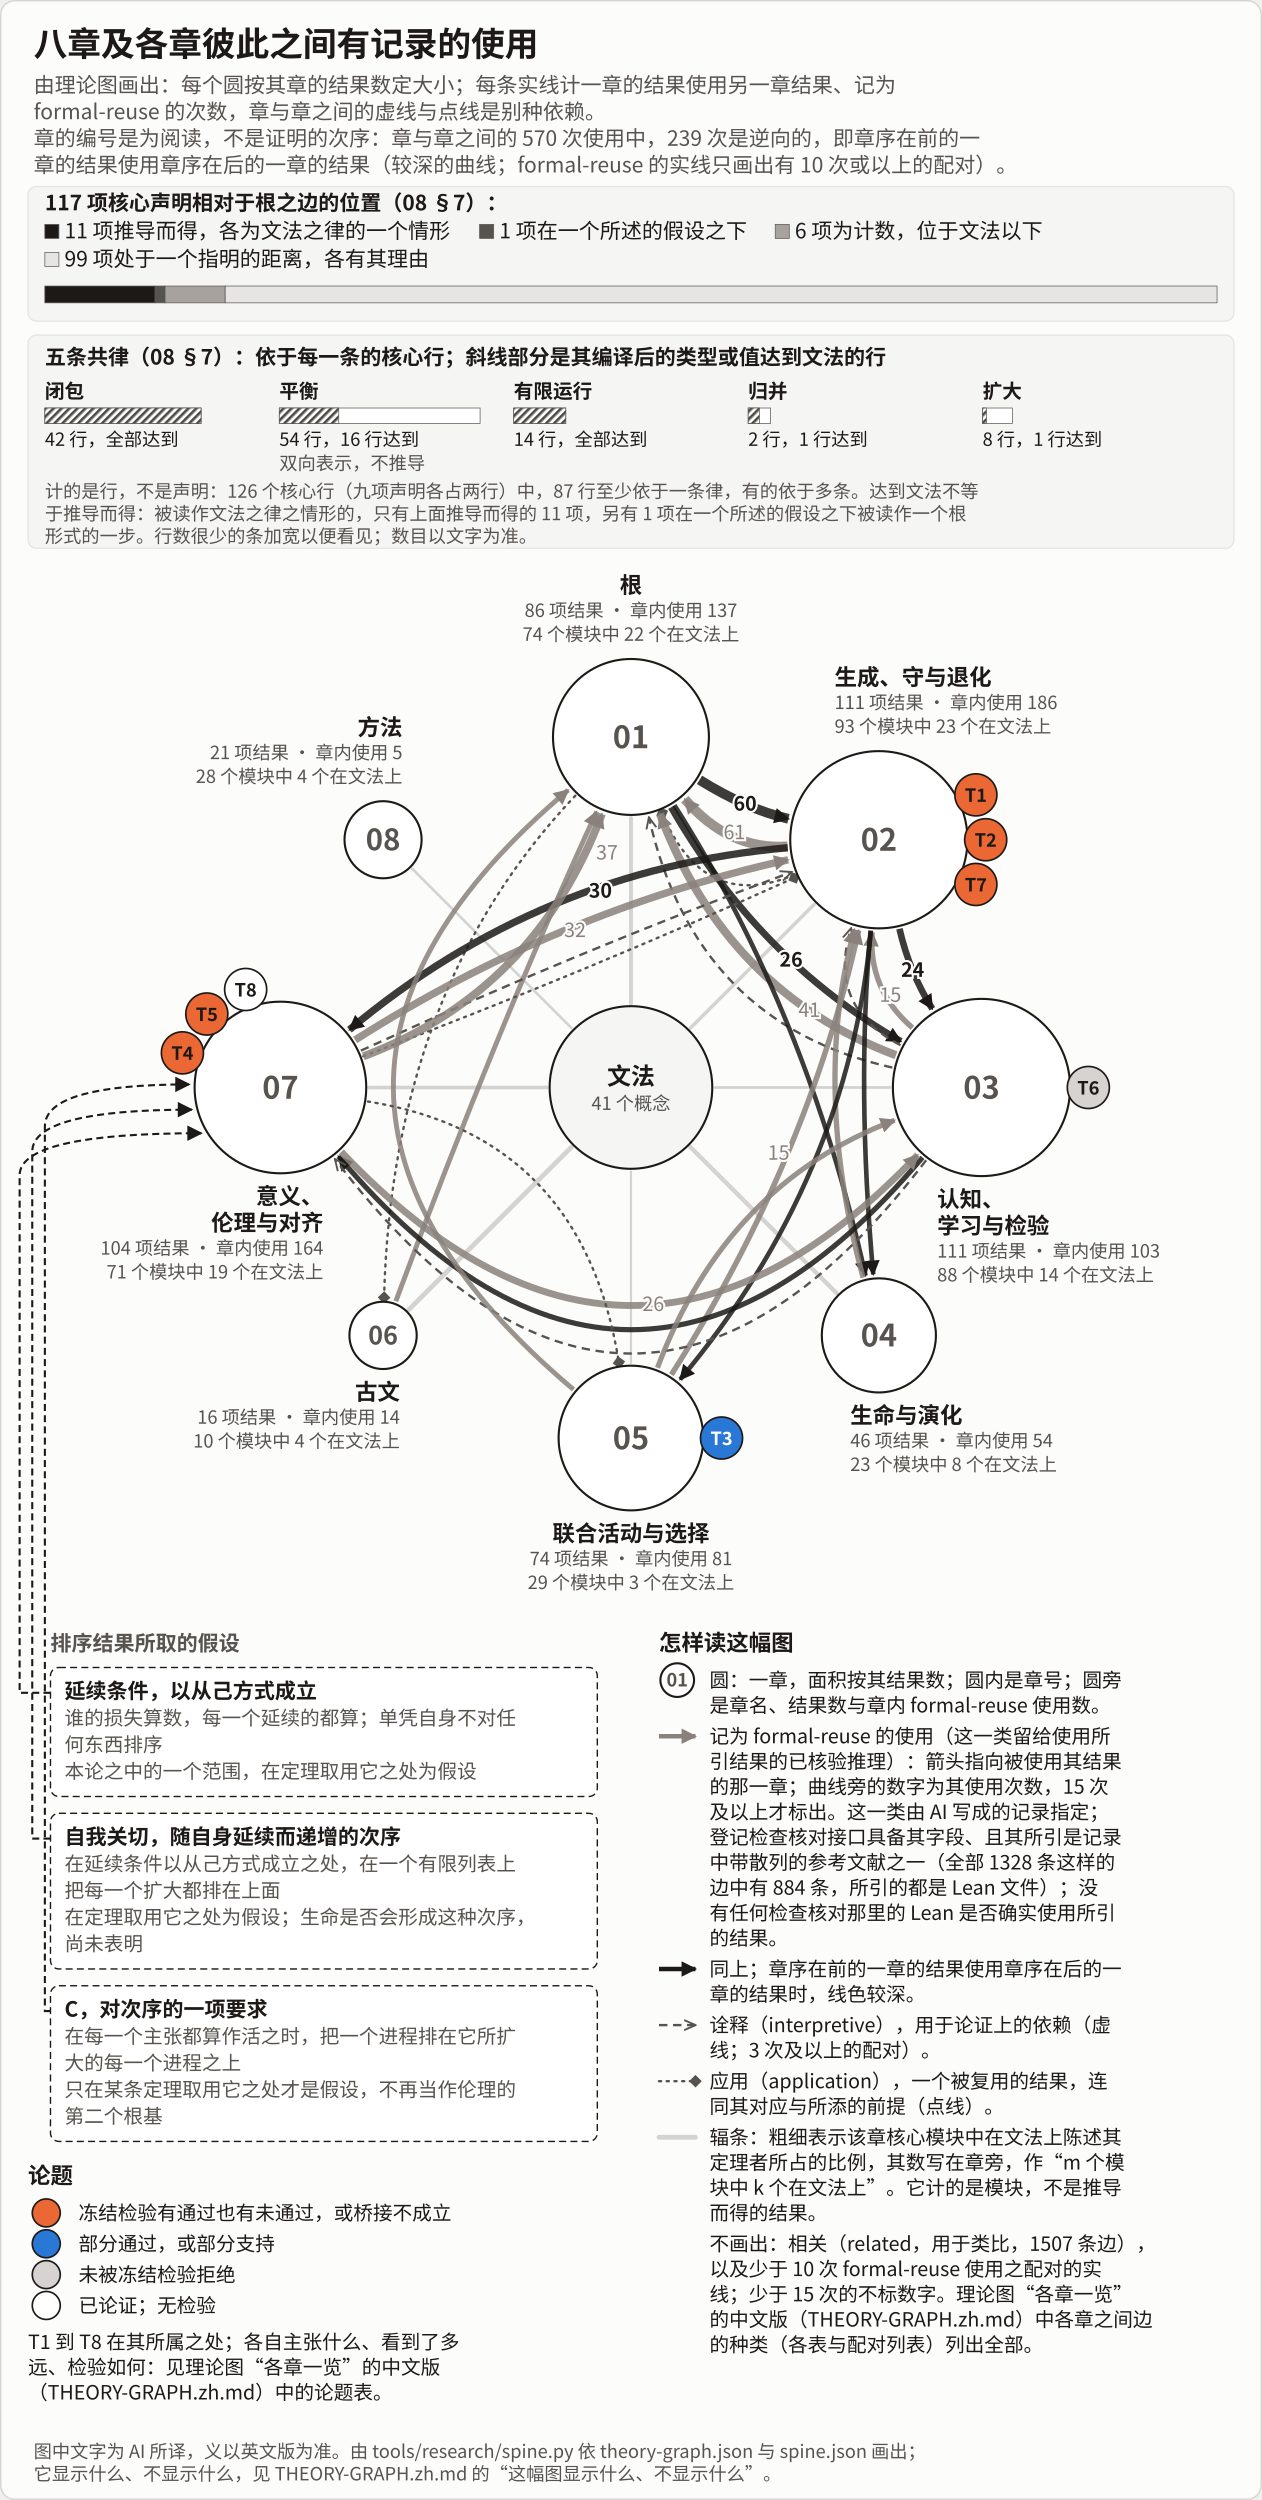
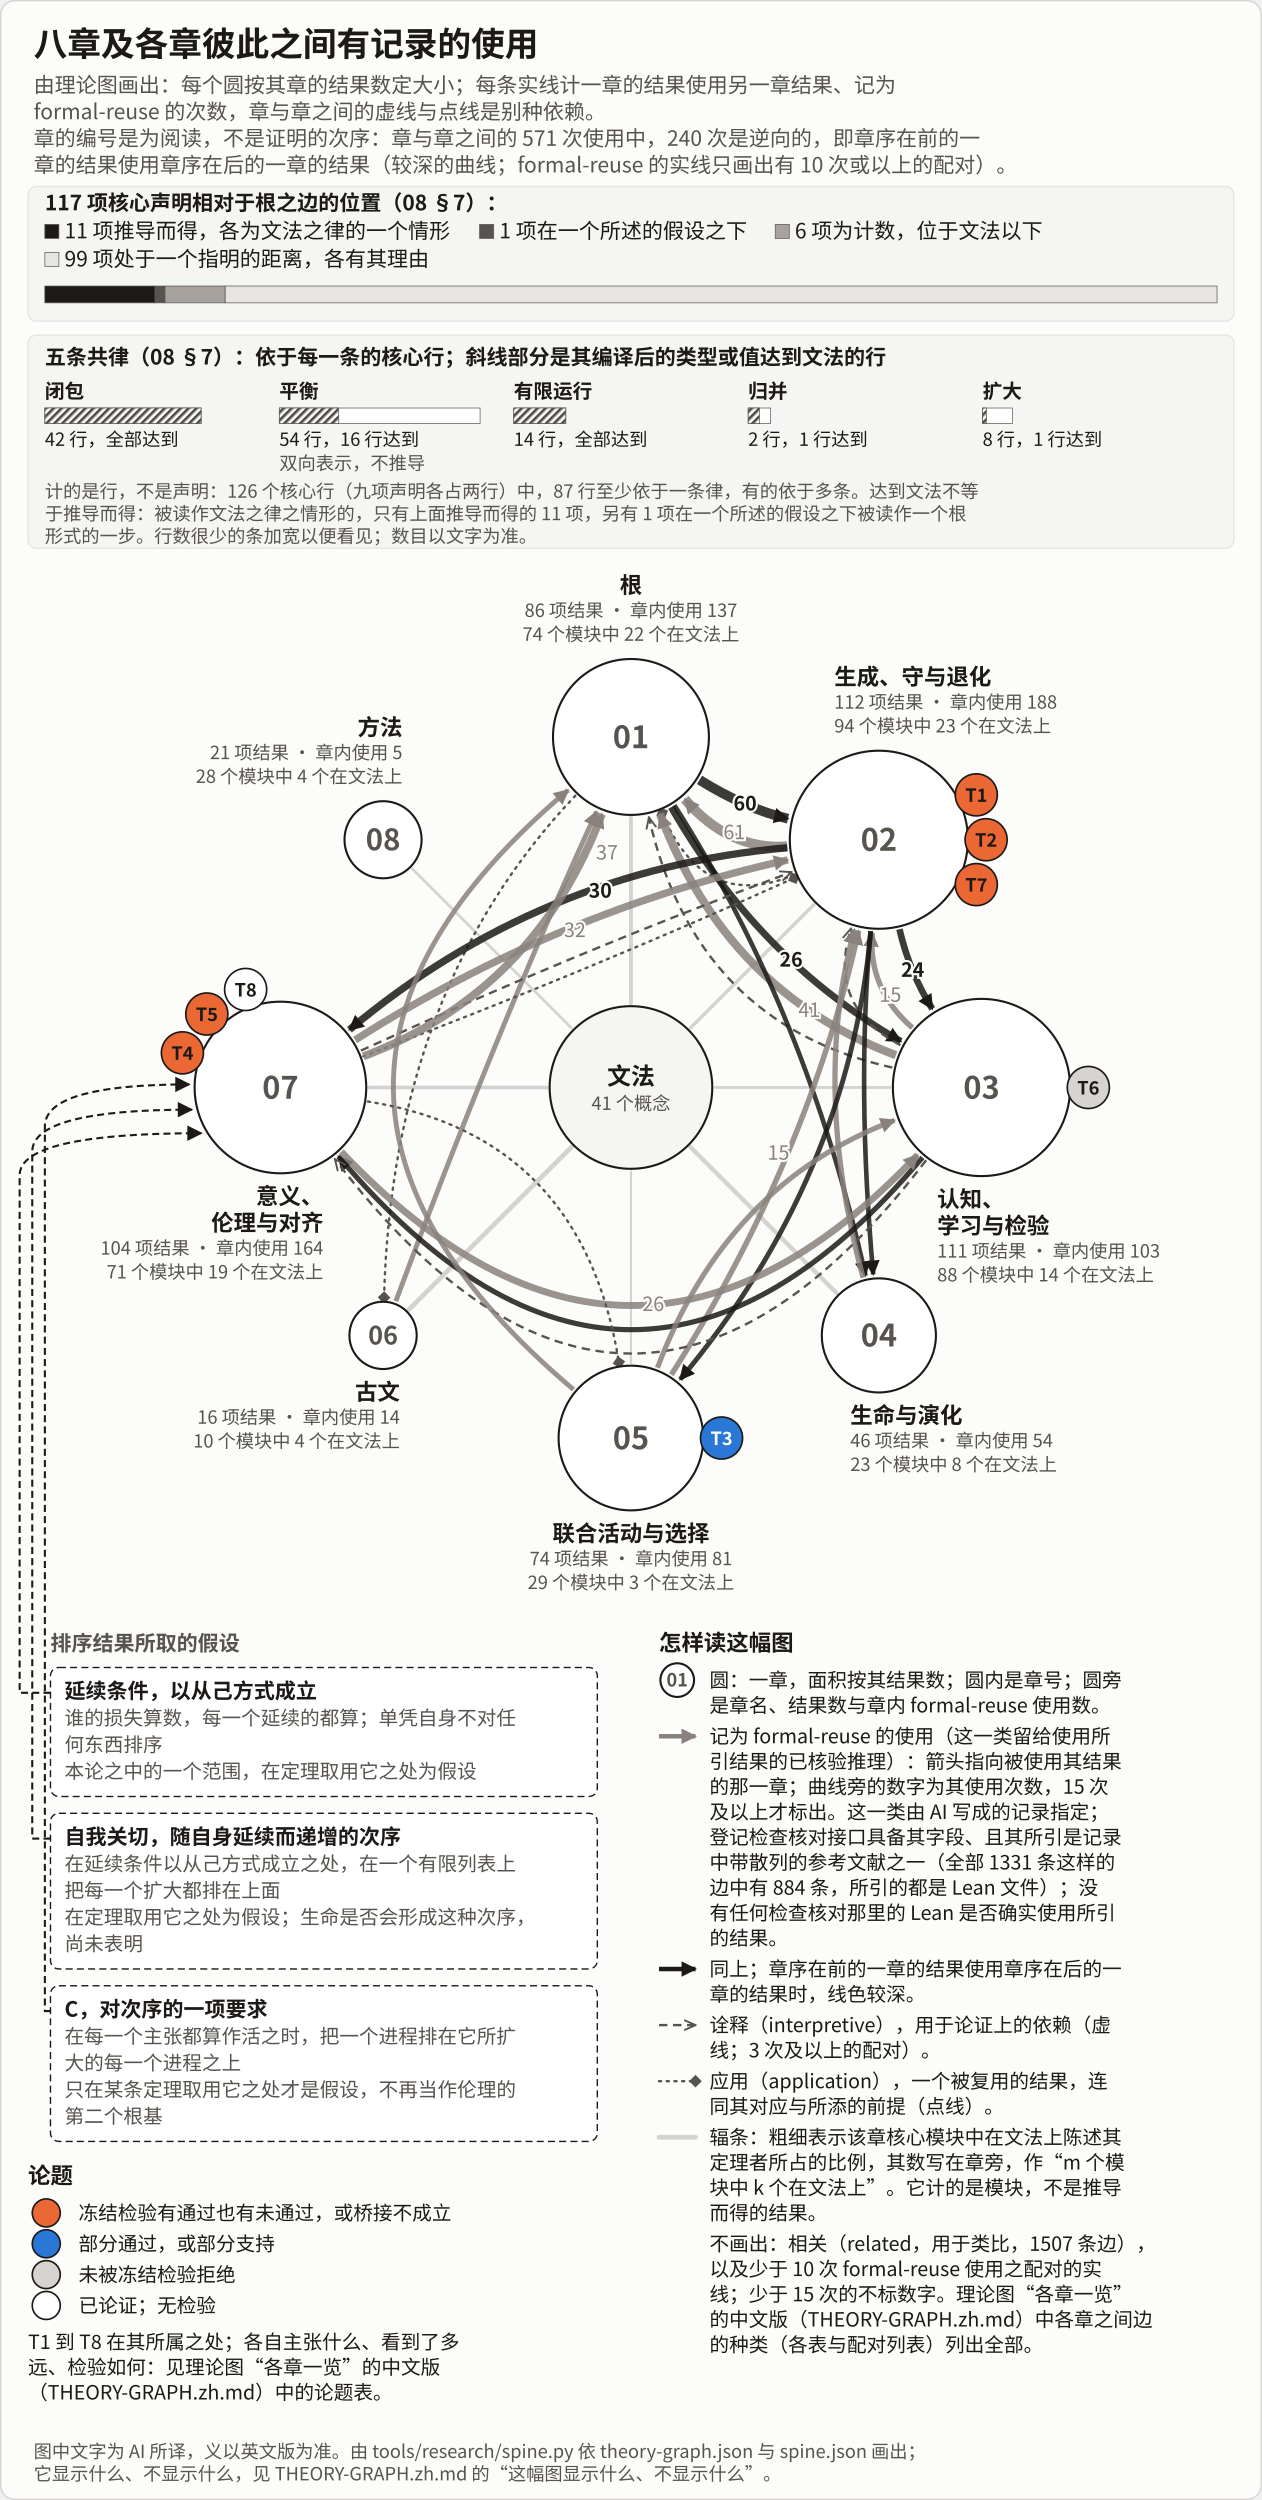
<svg xmlns="http://www.w3.org/2000/svg" viewBox="0 0 900 1783" width="900" height="1783" role="img" aria-labelledby="spine-title spine-desc" font-family="'PingFang SC', 'Hiragino Sans GB', 'Noto Sans CJK SC', 'Microsoft YaHei', sans-serif">
  <defs>
    <marker id="fwd" viewBox="0 0 10 10" refX="9" refY="5" markerWidth="11" markerHeight="11" markerUnits="userSpaceOnUse" orient="auto">
      <path d="M0,0 L10,5 L0,10 z" fill="#8a817c" />
    </marker>
    <marker id="back" viewBox="0 0 10 10" refX="9" refY="5" markerWidth="11" markerHeight="11" markerUnits="userSpaceOnUse" orient="auto">
      <path d="M0,0 L10,5 L0,10 z" fill="#1c1917" />
    </marker>
    <marker id="thin" viewBox="0 0 10 10" refX="9" refY="5" markerWidth="9" markerHeight="9" markerUnits="userSpaceOnUse" orient="auto">
      <path d="M0,1 L9,5 L0,9" fill="none" stroke="#57534e" stroke-width="1.5" />
    </marker>
    <marker id="diamond" viewBox="0 0 10 10" refX="5" refY="5" markerWidth="9" markerHeight="9" markerUnits="userSpaceOnUse" orient="auto">
      <path d="M5,0 L10,5 L5,10 L0,5 z" fill="#57534e" />
    </marker>
    <pattern id="reach" width="4" height="4" patternUnits="userSpaceOnUse" patternTransform="rotate(45)">
      <rect width="4" height="4" fill="#ffffff" />
      <rect width="2" height="4" fill="#57534e" />
    </pattern>
  </defs>
  <rect x="0.5" y="0.5" width="899" height="1782" rx="10" fill="#fcfcfb" stroke="#d6d3d1" />
  <text x="24" y="40" font-size="24" font-weight="bold" text-anchor="start" fill="#1c1917">八章及各章彼此之间有记录的使用</text>
  <text x="24" y="66" font-size="15" text-anchor="start" fill="#57534e">由理论图画出：每个圆按其章的结果数定大小；每条实线计一章的结果使用另一章结果、记为</text>
  <text x="24" y="85" font-size="15" text-anchor="start" fill="#57534e">formal-reuse 的次数，章与章之间的虚线与点线是别种依赖。</text>
-   <text x="24" y="104" font-size="15" text-anchor="start" fill="#57534e">章的编号是为阅读，不是证明的次序：章与章之间的 570 次使用中，239 次是逆向的，即章序在前的一</text>
+   <text x="24" y="104" font-size="15" text-anchor="start" fill="#57534e">章的编号是为阅读，不是证明的次序：章与章之间的 571 次使用中，240 次是逆向的，即章序在前的一</text>
  <text x="24" y="123" font-size="15" text-anchor="start" fill="#57534e">章的结果使用章序在后的一章的结果（较深的曲线；formal-reuse 的实线只画出有 10 次或以上的配对）。</text>
  <rect x="20" y="133" width="860" height="96" rx="6" fill="#f5f5f4" stroke="#e7e5e4" />
  <text x="32" y="150" font-size="15" font-weight="bold" text-anchor="start" fill="#1c1917">117 项核心声明相对于根之边的位置（08 §7）：</text>
  <rect x="32" y="160" width="10" height="10" fill="#1c1917" stroke="#57534e" stroke-width="0.5" />
  <text x="46" y="170" font-size="15" text-anchor="start" fill="#1c1917">11 项推导而得，各为文法之律的一个情形</text>
  <rect x="342.1" y="160" width="10" height="10" fill="#57534e" stroke="#57534e" stroke-width="0.5" />
  <text x="356.1" y="170" font-size="15" text-anchor="start" fill="#1c1917">1 项在一个所述的假设之下</text>
  <rect x="552.9" y="160" width="10" height="10" fill="#a8a29e" stroke="#57534e" stroke-width="0.5" />
  <text x="566.9" y="170" font-size="15" text-anchor="start" fill="#1c1917">6 项为计数，位于文法以下</text>
  <rect x="32" y="180" width="10" height="10" fill="#e7e5e4" stroke="#57534e" stroke-width="0.5" />
  <text x="46" y="190" font-size="15" text-anchor="start" fill="#1c1917">99 项处于一个指明的距离，各有其理由</text>
  <rect x="32" y="204" width="78.6" height="12" fill="#1c1917" stroke="#57534e" stroke-width="0.5" />
  <rect x="110.6" y="204" width="7.1" height="12" fill="#57534e" stroke="#57534e" stroke-width="0.5" />
  <rect x="117.7" y="204" width="42.9" height="12" fill="#a8a29e" stroke="#57534e" stroke-width="0.5" />
  <rect x="160.6" y="204" width="707.4" height="12" fill="#e7e5e4" stroke="#57534e" stroke-width="0.5" />
  <rect x="20" y="239" width="860" height="152" rx="6" fill="#f5f5f4" stroke="#e7e5e4" />
  <text x="32" y="260" font-size="15" font-weight="bold" text-anchor="start" fill="#1c1917">五条共律（08 §7）：依于每一条的核心行；斜线部分是其编译后的类型或值达到文法的行</text>
  <text x="32" y="284" font-size="14" font-weight="bold" text-anchor="start" fill="#1c1917">闭包</text>
  <rect x="32" y="291" width="111.4" height="11" fill="#ffffff" stroke="#57534e" stroke-width="0.5" />
  <rect x="32" y="291" width="111.4" height="11" fill="url(#reach)" stroke="#57534e" stroke-width="0.5" />
  <text x="32" y="318" font-size="13" text-anchor="start" fill="#1c1917">42 行，全部达到</text>
  <text x="199.2" y="284" font-size="14" font-weight="bold" text-anchor="start" fill="#1c1917">平衡</text>
  <rect x="199.2" y="291" width="143.2" height="11" fill="#ffffff" stroke="#57534e" stroke-width="0.5" />
  <rect x="199.2" y="291" width="42.4" height="11" fill="url(#reach)" stroke="#57534e" stroke-width="0.5" />
  <text x="199.2" y="318" font-size="13" text-anchor="start" fill="#1c1917">54 行，16 行达到</text>
  <text x="199.2" y="335" font-size="13" text-anchor="start" fill="#57534e">双向表示，不推导</text>
  <text x="366.4" y="284" font-size="14" font-weight="bold" text-anchor="start" fill="#1c1917">有限运行</text>
  <rect x="366.4" y="291" width="37.1" height="11" fill="#ffffff" stroke="#57534e" stroke-width="0.5" />
  <rect x="366.4" y="291" width="37.1" height="11" fill="url(#reach)" stroke="#57534e" stroke-width="0.5" />
  <text x="366.4" y="318" font-size="13" text-anchor="start" fill="#1c1917">14 行，全部达到</text>
  <text x="533.6" y="284" font-size="14" font-weight="bold" text-anchor="start" fill="#1c1917">归并</text>
  <rect x="533.6" y="291" width="16" height="11" fill="#ffffff" stroke="#57534e" stroke-width="0.5" />
  <rect x="533.6" y="291" width="8" height="11" fill="url(#reach)" stroke="#57534e" stroke-width="0.5" />
  <text x="533.6" y="318" font-size="13" text-anchor="start" fill="#1c1917">2 行，1 行达到</text>
  <text x="700.8" y="284" font-size="14" font-weight="bold" text-anchor="start" fill="#1c1917">扩大</text>
  <rect x="700.8" y="291" width="21.2" height="11" fill="#ffffff" stroke="#57534e" stroke-width="0.5" />
  <rect x="700.8" y="291" width="2.7" height="11" fill="url(#reach)" stroke="#57534e" stroke-width="0.5" />
  <text x="700.8" y="318" font-size="13" text-anchor="start" fill="#1c1917">8 行，1 行达到</text>
  <text x="32" y="355" font-size="13" text-anchor="start" fill="#57534e">计的是行，不是声明：126 个核心行（九项声明各占两行）中，87 行至少依于一条律，有的依于多条。达到文法不等</text>
  <text x="32" y="371" font-size="13" text-anchor="start" fill="#57534e">于推导而得：被读作文法之律之情形的，只有上面推导而得的 11 项，另有 1 项在一个所述的假设之下被读作一个根</text>
  <text x="32" y="387" font-size="13" text-anchor="start" fill="#57534e">形式的一步。行数很少的条加宽以便看见；数目以文字为准。</text>
  <line x1="450" y1="583.3" x2="450" y2="715.6" stroke="#a8a29e" stroke-opacity="0.45" stroke-width="2.8" stroke-linecap="round" />
-   <line x1="580.7" y1="645" x2="492.4" y2="733.2" stroke="#a8a29e" stroke-opacity="0.45" stroke-width="2.5" stroke-linecap="round" />
+   <line x1="580.5" y1="645.2" x2="492.4" y2="733.2" stroke="#a8a29e" stroke-opacity="0.45" stroke-width="2.5" stroke-linecap="round" />
  <line x1="634.8" y1="775.6" x2="510" y2="775.6" stroke="#a8a29e" stroke-opacity="0.45" stroke-width="2" stroke-linecap="round" />
  <line x1="596.6" y1="922.2" x2="492.4" y2="818.1" stroke="#a8a29e" stroke-opacity="0.45" stroke-width="3.1" stroke-linecap="round" />
  <line x1="450" y1="972" x2="450" y2="835.6" stroke="#a8a29e" stroke-opacity="0.45" stroke-width="1.6" stroke-linecap="round" />
  <line x1="291.6" y1="934" x2="407.6" y2="818.1" stroke="#a8a29e" stroke-opacity="0.45" stroke-width="3.4" stroke-linecap="round" />
  <line x1="263.2" y1="775.6" x2="390" y2="775.6" stroke="#a8a29e" stroke-opacity="0.45" stroke-width="2.6" stroke-linecap="round" />
  <line x1="294.1" y1="619.7" x2="407.6" y2="733.2" stroke="#a8a29e" stroke-opacity="0.45" stroke-width="1.9" stroke-linecap="round" />
  <circle cx="450" cy="775.6" r="58" fill="#f5f5f4" stroke="#1c1917" stroke-width="1.5" />
  <text x="450" y="773.6" font-size="17" font-weight="bold" text-anchor="middle" fill="#1c1917">文法</text>
  <text x="450" y="791.6" font-size="13" text-anchor="middle" fill="#57534e">41 个概念</text>
-   <path d="M498.9,556.2 Q532.3,577 562.3,584" fill="none" stroke="#1c1917" stroke-opacity="0.85" stroke-width="7" marker-end="url(#back)" />
-   <path d="M561.7,603.6 Q520,606.6 488.4,570" fill="none" stroke="#8a817c" stroke-opacity="0.85" stroke-width="7" marker-end="url(#fwd)" />
-   <path d="M566.6,623.9 Q501.7,650.9 472.3,579.9" fill="none" stroke="#57534e" stroke-width="1.7" stroke-dasharray="1.5 4" stroke-linecap="round" marker-end="url(#diamond)" />
+   <path d="M498.9,556.2 Q532.3,577 562,583.9" fill="none" stroke="#1c1917" stroke-opacity="0.85" stroke-width="7" marker-end="url(#back)" />
+   <path d="M561.4,603.6 Q520,606.6 488.4,570" fill="none" stroke="#8a817c" stroke-opacity="0.85" stroke-width="7" marker-end="url(#fwd)" />
+   <path d="M566.3,624 Q501.7,650.9 472.3,579.9" fill="none" stroke="#57534e" stroke-width="1.7" stroke-dasharray="1.5 4" stroke-linecap="round" marker-end="url(#diamond)" />
  <path d="M478.7,575.7 Q541.1,684.6 642.5,742.7" fill="none" stroke="#1c1917" stroke-opacity="0.85" stroke-width="4.9" marker-end="url(#back)" />
  <path d="M639,752.6 Q518.4,707.2 470.7,580.5" fill="none" stroke="#8a817c" stroke-opacity="0.85" stroke-width="5.9" marker-end="url(#fwd)" />
  <path d="M636.4,761.4 Q495.8,729.8 462.8,582.9" fill="none" stroke="#57534e" stroke-width="1.7" stroke-dasharray="6 4" marker-end="url(#thin)" />
  <path d="M481,574.3 Q576,723.5 617.3,909.8" fill="none" stroke="#1c1917" stroke-opacity="0.85" stroke-width="3.3" marker-end="url(#back)" />
  <path d="M410.3,567.5 Q279.7,705.1 273.9,925.4" fill="none" stroke="#57534e" stroke-width="1.7" stroke-dasharray="1.5 4" stroke-linecap="round" marker-end="url(#diamond)" />
  <path d="M282.3,928 Q353.6,735.7 425.5,578.9" fill="none" stroke="#8a817c" stroke-opacity="0.85" stroke-width="3.5" marker-end="url(#fwd)" />
-   <path d="M641.5,662.4 Q648.6,693.4 664.9,719.5" fill="none" stroke="#1c1917" stroke-opacity="0.85" stroke-width="4.7" marker-end="url(#back)" />
-   <path d="M650.7,733 Q619,705.6 622,664.9" fill="none" stroke="#8a817c" stroke-opacity="0.85" stroke-width="3.9" marker-end="url(#fwd)" />
-   <path d="M642.2,745.4 Q589.5,717.9 607,662" fill="none" stroke="#57534e" stroke-width="1.7" stroke-dasharray="6 4" marker-end="url(#thin)" />
-   <path d="M620.9,663.8 Q610.8,775.6 622.8,908.9" fill="none" stroke="#1c1917" stroke-opacity="0.85" stroke-width="3.3" marker-end="url(#back)" />
-   <path d="M615.6,911.2 Q578.8,775.6 609.4,662.8" fill="none" stroke="#8a817c" stroke-opacity="0.85" stroke-width="3.8" marker-end="url(#fwd)" />
-   <path d="M621.1,663.8 Q605.5,840.1 485.1,983.8" fill="none" stroke="#1c1917" stroke-opacity="0.85" stroke-width="3.3" marker-end="url(#back)" />
-   <path d="M478.8,980.4 Q576,827.8 612.4,663.5" fill="none" stroke="#8a817c" stroke-opacity="0.85" stroke-width="3.9" marker-end="url(#fwd)" />
-   <path d="M561.8,604.6 Q385.6,620.1 249.2,734.4" fill="none" stroke="#1c1917" stroke-opacity="0.85" stroke-width="5.2" marker-end="url(#back)" />
-   <path d="M253.3,741.7 Q397.8,649.7 562.1,613.2" fill="none" stroke="#8a817c" stroke-opacity="0.85" stroke-width="5.3" marker-end="url(#fwd)" />
-   <path d="M257.4,749.3 Q410.1,679.3 564.7,621.9" fill="none" stroke="#57534e" stroke-width="1.7" stroke-dasharray="6 4" marker-end="url(#thin)" />
-   <path d="M259.1,753.3 Q416.2,694 566.4,626.1" fill="none" stroke="#57534e" stroke-width="1.7" stroke-dasharray="1.5 4" stroke-linecap="round" marker-end="url(#diamond)" />
+   <path d="M641.5,662.7 Q648.6,693.4 664.9,719.5" fill="none" stroke="#1c1917" stroke-opacity="0.85" stroke-width="4.7" marker-end="url(#back)" />
+   <path d="M650.7,733 Q619,705.6 622,665.2" fill="none" stroke="#8a817c" stroke-opacity="0.85" stroke-width="3.9" marker-end="url(#fwd)" />
+   <path d="M642.2,745.4 Q589.5,717.9 606.9,662.3" fill="none" stroke="#57534e" stroke-width="1.7" stroke-dasharray="6 4" marker-end="url(#thin)" />
+   <path d="M620.9,664.1 Q610.8,775.6 622.8,908.9" fill="none" stroke="#1c1917" stroke-opacity="0.85" stroke-width="3.3" marker-end="url(#back)" />
+   <path d="M615.6,911.2 Q578.8,775.6 609.4,663" fill="none" stroke="#8a817c" stroke-opacity="0.85" stroke-width="3.8" marker-end="url(#fwd)" />
+   <path d="M621,664.1 Q605.5,840.1 485.1,983.8" fill="none" stroke="#1c1917" stroke-opacity="0.85" stroke-width="3.5" marker-end="url(#back)" />
+   <path d="M478.8,980.4 Q576,827.8 612.4,663.8" fill="none" stroke="#8a817c" stroke-opacity="0.85" stroke-width="3.9" marker-end="url(#fwd)" />
+   <path d="M561.5,604.6 Q385.6,620.1 249.2,734.4" fill="none" stroke="#1c1917" stroke-opacity="0.85" stroke-width="5.2" marker-end="url(#back)" />
+   <path d="M253.3,741.7 Q397.8,649.7 561.9,613.3" fill="none" stroke="#8a817c" stroke-opacity="0.85" stroke-width="5.3" marker-end="url(#fwd)" />
+   <path d="M257.4,749.3 Q410.1,679.3 564.4,622" fill="none" stroke="#57534e" stroke-width="1.7" stroke-dasharray="6 4" marker-end="url(#thin)" />
+   <path d="M259.1,753.3 Q416.2,694 566.2,626.3" fill="none" stroke="#57534e" stroke-width="1.7" stroke-dasharray="1.5 4" stroke-linecap="round" marker-end="url(#diamond)" />
  <path d="M657.9,825.5 Q450,1071.6 241.4,824.7" fill="none" stroke="#1c1917" stroke-opacity="0.85" stroke-width="3.7" marker-end="url(#back)" />
  <path d="M660.5,827.5 Q450,1103.6 238.9,826.7" fill="none" stroke="#57534e" stroke-width="1.7" stroke-dasharray="6 4" marker-end="url(#thin)" />
  <path d="M243.4,821.5 Q450,1039.6 654.5,823.7" fill="none" stroke="#8a817c" stroke-opacity="0.85" stroke-width="4.9" marker-end="url(#fwd)" />
  <path d="M409,991 Q154,775.6 405.2,563.5" fill="none" stroke="#8a817c" stroke-opacity="0.85" stroke-width="3.5" marker-end="url(#fwd)" />
  <path d="M468.9,975.5 Q518.4,844.1 638,799" fill="none" stroke="#8a817c" stroke-opacity="0.85" stroke-width="3.7" marker-end="url(#fwd)" />
  <path d="M259.1,753.4 Q381.6,707.2 429.3,580.5" fill="none" stroke="#8a817c" stroke-opacity="0.85" stroke-width="5.7" marker-end="url(#fwd)" />
  <path d="M262.4,785.6 Q415.5,810.1 441.4,971.7" fill="none" stroke="#57534e" stroke-width="1.7" stroke-dasharray="1.5 4" stroke-linecap="round" marker-end="url(#diamond)" />
  <circle cx="450" cy="525.6" r="55.6" fill="#ffffff" stroke="#1c1917" stroke-width="1.5" />
  <text x="450" y="533.6" font-size="22" font-weight="bold" text-anchor="middle" fill="#57534e">01</text>
  <text x="450" y="423" font-size="16" font-weight="bold" text-anchor="middle" fill="#1c1917" stroke="#fcfcfb" stroke-width="3" paint-order="stroke">根</text>
  <text x="450" y="440" font-size="13" text-anchor="middle" fill="#57534e" stroke="#fcfcfb" stroke-width="3" paint-order="stroke">86 项结果 · 章内使用 137</text>
  <text x="450" y="457" font-size="13" text-anchor="middle" fill="#57534e" stroke="#fcfcfb" stroke-width="3" paint-order="stroke">74 个模块中 22 个在文法上</text>
-   <circle cx="626.8" cy="598.9" r="63.2" fill="#ffffff" stroke="#1c1917" stroke-width="1.5" />
+   <circle cx="626.8" cy="598.9" r="63.5" fill="#ffffff" stroke="#1c1917" stroke-width="1.5" />
  <text x="626.8" y="606.8" font-size="22" font-weight="bold" text-anchor="middle" fill="#57534e">02</text>
-   <text x="595.2" y="488.7" font-size="16" font-weight="bold" text-anchor="start" fill="#1c1917" stroke="#fcfcfb" stroke-width="3" paint-order="stroke">生成、守与退化</text>
-   <text x="595.2" y="505.7" font-size="13" text-anchor="start" fill="#57534e" stroke="#fcfcfb" stroke-width="3" paint-order="stroke">111 项结果 · 章内使用 186</text>
-   <text x="595.2" y="522.7" font-size="13" text-anchor="start" fill="#57534e" stroke="#fcfcfb" stroke-width="3" paint-order="stroke">93 个模块中 23 个在文法上</text>
+   <text x="595" y="488.4" font-size="16" font-weight="bold" text-anchor="start" fill="#1c1917" stroke="#fcfcfb" stroke-width="3" paint-order="stroke">生成、守与退化</text>
+   <text x="595" y="505.4" font-size="13" text-anchor="start" fill="#57534e" stroke="#fcfcfb" stroke-width="3" paint-order="stroke">112 项结果 · 章内使用 188</text>
+   <text x="595" y="522.4" font-size="13" text-anchor="start" fill="#57534e" stroke="#fcfcfb" stroke-width="3" paint-order="stroke">94 个模块中 23 个在文法上</text>
  <circle cx="700" cy="775.6" r="63.2" fill="#ffffff" stroke="#1c1917" stroke-width="1.5" />
  <text x="700" y="783.6" font-size="22" font-weight="bold" text-anchor="middle" fill="#57534e">03</text>
  <text x="668.4" y="860.9" font-size="16" font-weight="bold" text-anchor="start" fill="#1c1917" stroke="#fcfcfb" stroke-width="3" paint-order="stroke">认知、</text>
  <text x="668.4" y="879.9" font-size="16" font-weight="bold" text-anchor="start" fill="#1c1917" stroke="#fcfcfb" stroke-width="3" paint-order="stroke">学习与检验</text>
  <text x="668.4" y="896.9" font-size="13" text-anchor="start" fill="#57534e" stroke="#fcfcfb" stroke-width="3" paint-order="stroke">111 项结果 · 章内使用 103</text>
  <text x="668.4" y="913.9" font-size="13" text-anchor="start" fill="#57534e" stroke="#fcfcfb" stroke-width="3" paint-order="stroke">88 个模块中 14 个在文法上</text>
  <circle cx="626.8" cy="952.4" r="40.7" fill="#ffffff" stroke="#1c1917" stroke-width="1.5" />
  <text x="626.8" y="960.3" font-size="22" font-weight="bold" text-anchor="middle" fill="#57534e">04</text>
  <text x="606.4" y="1015.1" font-size="16" font-weight="bold" text-anchor="start" fill="#1c1917" stroke="#fcfcfb" stroke-width="3" paint-order="stroke">生命与演化</text>
  <text x="606.4" y="1032.1" font-size="13" text-anchor="start" fill="#57534e" stroke="#fcfcfb" stroke-width="3" paint-order="stroke">46 项结果 · 章内使用 54</text>
  <text x="606.4" y="1049.1" font-size="13" text-anchor="start" fill="#57534e" stroke="#fcfcfb" stroke-width="3" paint-order="stroke">23 个模块中 8 个在文法上</text>
  <circle cx="450" cy="1025.6" r="51.6" fill="#ffffff" stroke="#1c1917" stroke-width="1.5" />
  <text x="450" y="1033.6" font-size="22" font-weight="bold" text-anchor="middle" fill="#57534e">05</text>
  <text x="450" y="1099.3" font-size="16" font-weight="bold" text-anchor="middle" fill="#1c1917" stroke="#fcfcfb" stroke-width="3" paint-order="stroke">联合活动与选择</text>
  <text x="450" y="1116.3" font-size="13" text-anchor="middle" fill="#57534e" stroke="#fcfcfb" stroke-width="3" paint-order="stroke">74 项结果 · 章内使用 81</text>
  <text x="450" y="1133.3" font-size="13" text-anchor="middle" fill="#57534e" stroke="#fcfcfb" stroke-width="3" paint-order="stroke">29 个模块中 3 个在文法上</text>
  <circle cx="273.2" cy="952.4" r="24" fill="#ffffff" stroke="#1c1917" stroke-width="1.5" />
  <text x="273.2" y="958.9" font-size="18" font-weight="bold" text-anchor="middle" fill="#57534e">06</text>
  <text x="285.2" y="998.4" font-size="16" font-weight="bold" text-anchor="end" fill="#1c1917" stroke="#fcfcfb" stroke-width="3" paint-order="stroke">古文</text>
  <text x="285.2" y="1015.4" font-size="13" text-anchor="end" fill="#57534e" stroke="#fcfcfb" stroke-width="3" paint-order="stroke">16 项结果 · 章内使用 14</text>
  <text x="285.2" y="1032.4" font-size="13" text-anchor="end" fill="#57534e" stroke="#fcfcfb" stroke-width="3" paint-order="stroke">10 个模块中 4 个在文法上</text>
  <circle cx="200" cy="775.6" r="61.2" fill="#ffffff" stroke="#1c1917" stroke-width="1.5" />
  <text x="200" y="783.6" font-size="22" font-weight="bold" text-anchor="middle" fill="#57534e">07</text>
  <text x="230.6" y="858.8" font-size="16" font-weight="bold" text-anchor="end" fill="#1c1917" stroke="#fcfcfb" stroke-width="3" paint-order="stroke">意义、</text>
  <text x="230.6" y="877.8" font-size="16" font-weight="bold" text-anchor="end" fill="#1c1917" stroke="#fcfcfb" stroke-width="3" paint-order="stroke">伦理与对齐</text>
  <text x="230.6" y="894.8" font-size="13" text-anchor="end" fill="#57534e" stroke="#fcfcfb" stroke-width="3" paint-order="stroke">104 项结果 · 章内使用 164</text>
  <text x="230.6" y="911.8" font-size="13" text-anchor="end" fill="#57534e" stroke="#fcfcfb" stroke-width="3" paint-order="stroke">71 个模块中 19 个在文法上</text>
  <circle cx="273.2" cy="598.9" r="27.5" fill="#ffffff" stroke="#1c1917" stroke-width="1.5" />
  <text x="273.2" y="606.4" font-size="21" font-weight="bold" text-anchor="middle" fill="#57534e">08</text>
  <text x="287" y="524.4" font-size="16" font-weight="bold" text-anchor="end" fill="#1c1917" stroke="#fcfcfb" stroke-width="3" paint-order="stroke">方法</text>
  <text x="287" y="541.4" font-size="13" text-anchor="end" fill="#57534e" stroke="#fcfcfb" stroke-width="3" paint-order="stroke">21 项结果 · 章内使用 5</text>
  <text x="287" y="558.4" font-size="13" text-anchor="end" fill="#57534e" stroke="#fcfcfb" stroke-width="3" paint-order="stroke">28 个模块中 4 个在文法上</text>
-   <circle cx="696" cy="566.9" r="15" fill="#eb6834" stroke="#1c1917" stroke-width="1.2" />
-   <text x="696" y="571.9" font-size="13" font-weight="bold" text-anchor="middle" fill="#1c1917">T1</text>
-   <circle cx="703" cy="598.9" r="15" fill="#eb6834" stroke="#1c1917" stroke-width="1.2" />
-   <text x="703" y="603.9" font-size="13" font-weight="bold" text-anchor="middle" fill="#1c1917">T2</text>
-   <circle cx="696" cy="630.8" r="15" fill="#eb6834" stroke="#1c1917" stroke-width="1.2" />
-   <text x="696" y="635.8" font-size="13" font-weight="bold" text-anchor="middle" fill="#1c1917">T7</text>
+   <circle cx="696.3" cy="566.9" r="15" fill="#eb6834" stroke="#1c1917" stroke-width="1.2" />
+   <text x="696.3" y="571.9" font-size="13" font-weight="bold" text-anchor="middle" fill="#1c1917">T1</text>
+   <circle cx="703.3" cy="598.9" r="15" fill="#eb6834" stroke="#1c1917" stroke-width="1.2" />
+   <text x="703.3" y="603.9" font-size="13" font-weight="bold" text-anchor="middle" fill="#1c1917">T2</text>
+   <circle cx="696.3" cy="630.9" r="15" fill="#eb6834" stroke="#1c1917" stroke-width="1.2" />
+   <text x="696.3" y="635.9" font-size="13" font-weight="bold" text-anchor="middle" fill="#1c1917">T7</text>
  <circle cx="514.6" cy="1025.6" r="15" fill="#2a78d6" stroke="#1c1917" stroke-width="1.2" />
  <text x="514.6" y="1030.6" font-size="13" font-weight="bold" text-anchor="middle" fill="#ffffff">T3</text>
  <circle cx="130.1" cy="750.9" r="15" fill="#eb6834" stroke="#1c1917" stroke-width="1.2" />
  <text x="130.1" y="755.9" font-size="13" font-weight="bold" text-anchor="middle" fill="#1c1917">T4</text>
  <circle cx="147.5" cy="723.2" r="15" fill="#eb6834" stroke="#1c1917" stroke-width="1.2" />
  <text x="147.5" y="728.2" font-size="13" font-weight="bold" text-anchor="middle" fill="#1c1917">T5</text>
  <circle cx="175.2" cy="705.7" r="15" fill="#ffffff" stroke="#1c1917" stroke-width="1.2" />
  <text x="175.2" y="710.7" font-size="13" font-weight="bold" text-anchor="middle" fill="#1c1917">T8</text>
  <circle cx="776.2" cy="775.6" r="15" fill="#d6d3d1" stroke="#1c1917" stroke-width="1.2" />
  <text x="776.2" y="780.6" font-size="13" font-weight="bold" text-anchor="middle" fill="#1c1917">T6</text>
-   <text x="523.8" y="598.5" font-size="14" text-anchor="middle" fill="#8a817c" stroke="#fcfcfb" stroke-width="3" paint-order="stroke">61</text>
-   <text x="531.4" y="578.1" font-size="14" font-weight="bold" text-anchor="middle" fill="#1c1917" stroke="#fcfcfb" stroke-width="3" paint-order="stroke">60</text>
+   <text x="523.7" y="598.5" font-size="14" text-anchor="middle" fill="#8a817c" stroke="#fcfcfb" stroke-width="3" paint-order="stroke">61</text>
+   <text x="531.4" y="578" font-size="14" font-weight="bold" text-anchor="middle" fill="#1c1917" stroke="#fcfcfb" stroke-width="3" paint-order="stroke">60</text>
  <text x="577.2" y="725.3" font-size="14" text-anchor="middle" fill="#8a817c" stroke="#fcfcfb" stroke-width="3" paint-order="stroke">41</text>
  <text x="432.9" y="613" font-size="14" text-anchor="middle" fill="#8a817c" stroke="#fcfcfb" stroke-width="3" paint-order="stroke">37</text>
-   <text x="410.1" y="668.3" font-size="14" text-anchor="middle" fill="#8a817c" stroke="#fcfcfb" stroke-width="3" paint-order="stroke">32</text>
-   <text x="428.2" y="640.2" font-size="14" font-weight="bold" text-anchor="middle" fill="#1c1917" stroke="#fcfcfb" stroke-width="3" paint-order="stroke">30</text>
+   <text x="410" y="668.3" font-size="14" text-anchor="middle" fill="#8a817c" stroke="#fcfcfb" stroke-width="3" paint-order="stroke">32</text>
+   <text x="428.1" y="640.2" font-size="14" font-weight="bold" text-anchor="middle" fill="#1c1917" stroke="#fcfcfb" stroke-width="3" paint-order="stroke">30</text>
  <text x="564.2" y="689.4" font-size="14" font-weight="bold" text-anchor="middle" fill="#1c1917" stroke="#fcfcfb" stroke-width="3" paint-order="stroke">26</text>
  <text x="465.9" y="935" font-size="14" text-anchor="middle" fill="#8a817c" stroke="#fcfcfb" stroke-width="3" paint-order="stroke">26</text>
  <text x="650.9" y="696.7" font-size="14" font-weight="bold" text-anchor="middle" fill="#1c1917" stroke="#fcfcfb" stroke-width="3" paint-order="stroke">24</text>
  <text x="635" y="714.5" font-size="14" text-anchor="middle" fill="#8a817c" stroke="#fcfcfb" stroke-width="3" paint-order="stroke">15</text>
-   <text x="555.3" y="827.1" font-size="14" text-anchor="middle" fill="#8a817c" stroke="#fcfcfb" stroke-width="3" paint-order="stroke">15</text>
+   <text x="555.2" y="827.1" font-size="14" text-anchor="middle" fill="#8a817c" stroke="#fcfcfb" stroke-width="3" paint-order="stroke">15</text>
  <text x="36" y="1177.3" font-size="15" font-weight="bold" text-anchor="start" fill="#57534e">排序结果所取的假设</text>
  <rect x="36" y="1189.256" width="390" height="92" rx="6" fill="#ffffff" stroke="#1c1917" stroke-dasharray="5 3" />
  <text x="46" y="1211.3" font-size="15" font-weight="bold" text-anchor="start" fill="#1c1917">延续条件，以从己方式成立</text>
  <text x="46" y="1230.3" font-size="14" text-anchor="start" fill="#57534e">谁的损失算数，每一个延续的都算；单凭自身不对任</text>
  <text x="46" y="1249.3" font-size="14" text-anchor="start" fill="#57534e">何东西排序</text>
  <text x="46" y="1268.3" font-size="14" text-anchor="start" fill="#57534e">本论之中的一个范围，在定理取用它之处为假设</text>
  <path d="M36,1207.3 L14,1207.3 L14,838.2 Q14,808.2 143.5,808.2" fill="none" stroke="#1c1917" stroke-width="1.5" stroke-dasharray="5 3" marker-end="url(#back)" />
  <rect x="36" y="1293.256" width="390" height="111" rx="6" fill="#ffffff" stroke="#1c1917" stroke-dasharray="5 3" />
  <text x="46" y="1315.3" font-size="15" font-weight="bold" text-anchor="start" fill="#1c1917">自我关切，随自身延续而递增的次序</text>
  <text x="46" y="1334.3" font-size="14" text-anchor="start" fill="#57534e">在延续条件以从己方式成立之处，在一个有限列表上</text>
  <text x="46" y="1353.3" font-size="14" text-anchor="start" fill="#57534e">把每一个扩大都排在上面</text>
  <text x="46" y="1372.3" font-size="14" text-anchor="start" fill="#57534e">在定理取用它之处为假设；生命是否会形成这种次序，</text>
  <text x="46" y="1391.3" font-size="14" text-anchor="start" fill="#57534e">尚未表明</text>
  <path d="M36,1311.3 L23,1311.3 L23,821.4 Q23,791.4 136.7,791.4" fill="none" stroke="#1c1917" stroke-width="1.5" stroke-dasharray="5 3" marker-end="url(#back)" />
  <rect x="36" y="1416.256" width="390" height="111" rx="6" fill="#ffffff" stroke="#1c1917" stroke-dasharray="5 3" />
  <text x="46" y="1438.3" font-size="15" font-weight="bold" text-anchor="start" fill="#1c1917">C，对次序的一项要求</text>
  <text x="46" y="1457.3" font-size="14" text-anchor="start" fill="#57534e">在每一个主张都算作活之时，把一个进程排在它所扩</text>
  <text x="46" y="1476.3" font-size="14" text-anchor="start" fill="#57534e">大的每一个进程之上</text>
  <text x="46" y="1495.3" font-size="14" text-anchor="start" fill="#57534e">只在某条定理取用它之处才是假设，不再当作伦理的</text>
  <text x="46" y="1514.3" font-size="14" text-anchor="start" fill="#57534e">第二个根基</text>
  <path d="M36,1434.3 L32,1434.3 L32,803.4 Q32,773.4 134.9,773.4" fill="none" stroke="#1c1917" stroke-width="1.5" stroke-dasharray="5 3" marker-end="url(#back)" />
  <text x="20" y="1557.3" font-size="16" font-weight="bold" text-anchor="start" fill="#1c1917">论题</text>
  <circle cx="33" cy="1578.256" r="10" fill="#eb6834" stroke="#1c1917" stroke-width="1.2" />
  <text x="56" y="1583.3" font-size="14" text-anchor="start" fill="#1c1917">冻结检验有通过也有未通过，或桥接不成立</text>
  <circle cx="33" cy="1600.256" r="10" fill="#2a78d6" stroke="#1c1917" stroke-width="1.2" />
  <text x="56" y="1605.3" font-size="14" text-anchor="start" fill="#1c1917">部分通过，或部分支持</text>
  <circle cx="33" cy="1622.256" r="10" fill="#d6d3d1" stroke="#1c1917" stroke-width="1.2" />
  <text x="56" y="1627.3" font-size="14" text-anchor="start" fill="#1c1917">未被冻结检验拒绝</text>
  <circle cx="33" cy="1644.256" r="10" fill="#ffffff" stroke="#1c1917" stroke-width="1.2" />
  <text x="56" y="1649.3" font-size="14" text-anchor="start" fill="#1c1917">已论证；无检验</text>
  <text x="20" y="1675.3" font-size="14" text-anchor="start" fill="#1c1917">T1 到 T8 在其所属之处；各自主张什么、看到了多</text>
  <text x="20" y="1693.3" font-size="14" text-anchor="start" fill="#1c1917">远、检验如何：见理论图“各章一览”的中文版</text>
  <text x="20" y="1711.3" font-size="14" text-anchor="start" fill="#1c1917">（THEORY-GRAPH.zh.md）中的论题表。</text>
  <text x="470" y="1177.3" font-size="16" font-weight="bold" text-anchor="start" fill="#1c1917">怎样读这幅图</text>
  <circle cx="483" cy="1198.256" r="12" fill="#ffffff" stroke="#1c1917" stroke-width="1.5" />
  <text x="483" y="1202.8" font-size="13" font-weight="bold" text-anchor="middle" fill="#57534e">01</text>
  <text x="506" y="1203.3" font-size="14" text-anchor="start" fill="#1c1917">圆：一章，面积按其结果数；圆内是章号；圆旁</text>
  <text x="506" y="1221.3" font-size="14" text-anchor="start" fill="#1c1917">是章名、结果数与章内 formal-reuse 使用数。</text>
  <line x1="470" y1="1238.3" x2="496" y2="1238.3" stroke="#8a817c" stroke-width="3.2" marker-end="url(#fwd)" />
  <text x="506" y="1243.3" font-size="14" text-anchor="start" fill="#1c1917">记为 formal-reuse 的使用（这一类留给使用所</text>
  <text x="506" y="1261.3" font-size="14" text-anchor="start" fill="#1c1917">引结果的已核验推理）：箭头指向被使用其结果</text>
  <text x="506" y="1279.3" font-size="14" text-anchor="start" fill="#1c1917">的那一章；曲线旁的数字为其使用次数，15 次</text>
  <text x="506" y="1297.3" font-size="14" text-anchor="start" fill="#1c1917">及以上才标出。这一类由 AI 写成的记录指定；</text>
  <text x="506" y="1315.3" font-size="14" text-anchor="start" fill="#1c1917">登记检查核对接口具备其字段、且其所引是记录</text>
-   <text x="506" y="1333.3" font-size="14" text-anchor="start" fill="#1c1917">中带散列的参考文献之一（全部 1328 条这样的</text>
+   <text x="506" y="1333.3" font-size="14" text-anchor="start" fill="#1c1917">中带散列的参考文献之一（全部 1331 条这样的</text>
  <text x="506" y="1351.3" font-size="14" text-anchor="start" fill="#1c1917">边中有 884 条，所引的都是 Lean 文件）；没</text>
  <text x="506" y="1369.3" font-size="14" text-anchor="start" fill="#1c1917">有任何检查核对那里的 Lean 是否确实使用所引</text>
  <text x="506" y="1387.3" font-size="14" text-anchor="start" fill="#1c1917">的结果。</text>
  <line x1="470" y1="1404.3" x2="496" y2="1404.3" stroke="#1c1917" stroke-width="3.2" marker-end="url(#back)" />
  <text x="506" y="1409.3" font-size="14" text-anchor="start" fill="#1c1917">同上；章序在前的一章的结果使用章序在后的一</text>
  <text x="506" y="1427.3" font-size="14" text-anchor="start" fill="#1c1917">章的结果时，线色较深。</text>
  <line x1="470" y1="1444.3" x2="496" y2="1444.3" stroke="#57534e" stroke-width="1.7" stroke-dasharray="6 4" marker-end="url(#thin)" />
  <text x="506" y="1449.3" font-size="14" text-anchor="start" fill="#1c1917">诠释（interpretive），用于论证上的依赖（虚</text>
  <text x="506" y="1467.3" font-size="14" text-anchor="start" fill="#1c1917">线；3 次及以上的配对）。</text>
  <line x1="470" y1="1484.3" x2="496" y2="1484.3" stroke="#57534e" stroke-width="1.7" stroke-dasharray="1.5 4" stroke-linecap="round" marker-end="url(#diamond)" />
  <text x="506" y="1489.3" font-size="14" text-anchor="start" fill="#1c1917">应用（application），一个被复用的结果，连</text>
  <text x="506" y="1507.3" font-size="14" text-anchor="start" fill="#1c1917">同其对应与所添的前提（点线）。</text>
  <line x1="470" y1="1524.3" x2="496" y2="1524.3" stroke="#a8a29e" stroke-opacity="0.45" stroke-width="3.4" stroke-linecap="round" />
  <text x="506" y="1529.3" font-size="14" text-anchor="start" fill="#1c1917">辐条：粗细表示该章核心模块中在文法上陈述其</text>
  <text x="506" y="1547.3" font-size="14" text-anchor="start" fill="#1c1917">定理者所占的比例，其数写在章旁，作“m 个模</text>
  <text x="506" y="1565.3" font-size="14" text-anchor="start" fill="#1c1917">块中 k 个在文法上”。它计的是模块，不是推导</text>
  <text x="506" y="1583.3" font-size="14" text-anchor="start" fill="#1c1917">而得的结果。</text>
  <text x="506" y="1605.3" font-size="14" text-anchor="start" fill="#1c1917">不画出：相关（related，用于类比，1507 条边），</text>
  <text x="506" y="1623.3" font-size="14" text-anchor="start" fill="#1c1917">以及少于 10 次 formal-reuse 使用之配对的实</text>
  <text x="506" y="1641.3" font-size="14" text-anchor="start" fill="#1c1917">线；少于 15 次的不标数字。理论图“各章一览”</text>
  <text x="506" y="1659.3" font-size="14" text-anchor="start" fill="#1c1917">的中文版（THEORY-GRAPH.zh.md）中各章之间边</text>
  <text x="506" y="1677.3" font-size="14" text-anchor="start" fill="#1c1917">的种类（各表与配对列表）列出全部。</text>
  <text x="24" y="1753" font-size="13" text-anchor="start" fill="#57534e">图中文字为 AI 所译，义以英文版为准。由 tools/research/spine.py 依 theory-graph.json 与 spine.json 画出；</text>
  <text x="24" y="1769" font-size="13" text-anchor="start" fill="#57534e">它显示什么、不显示什么，见 THEORY-GRAPH.zh.md 的“这幅图显示什么、不显示什么”。</text>
</svg>
